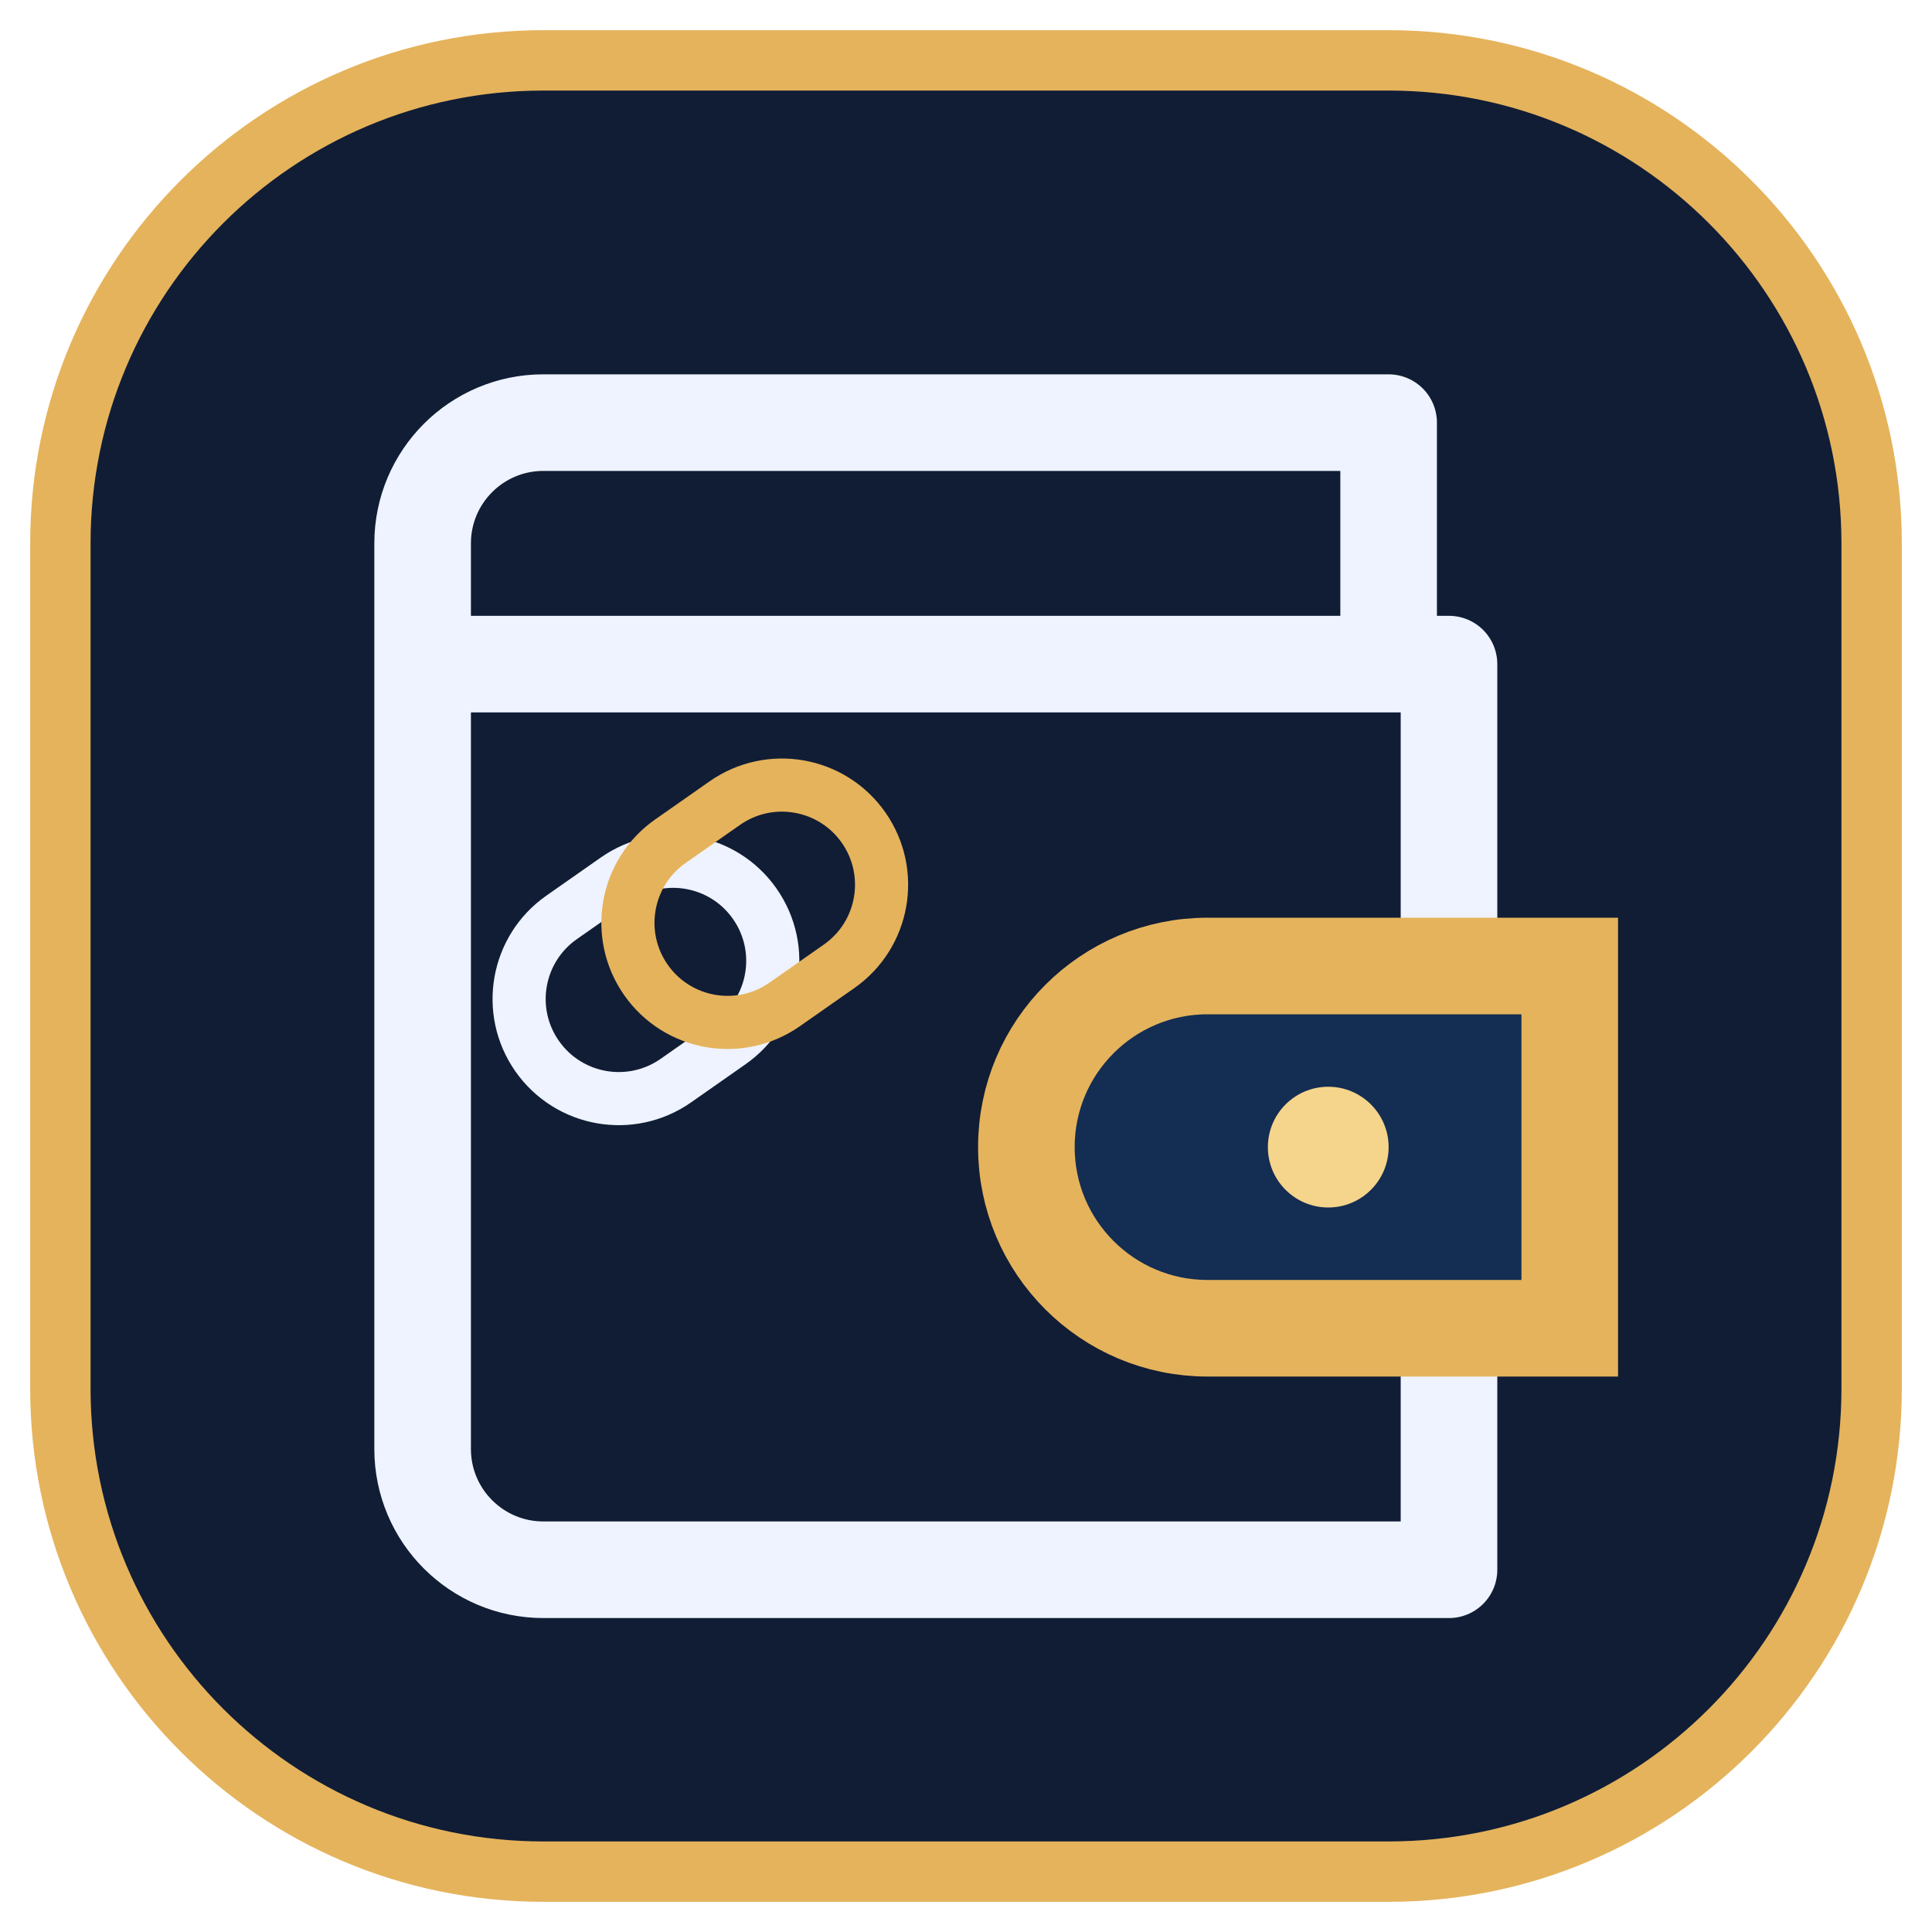
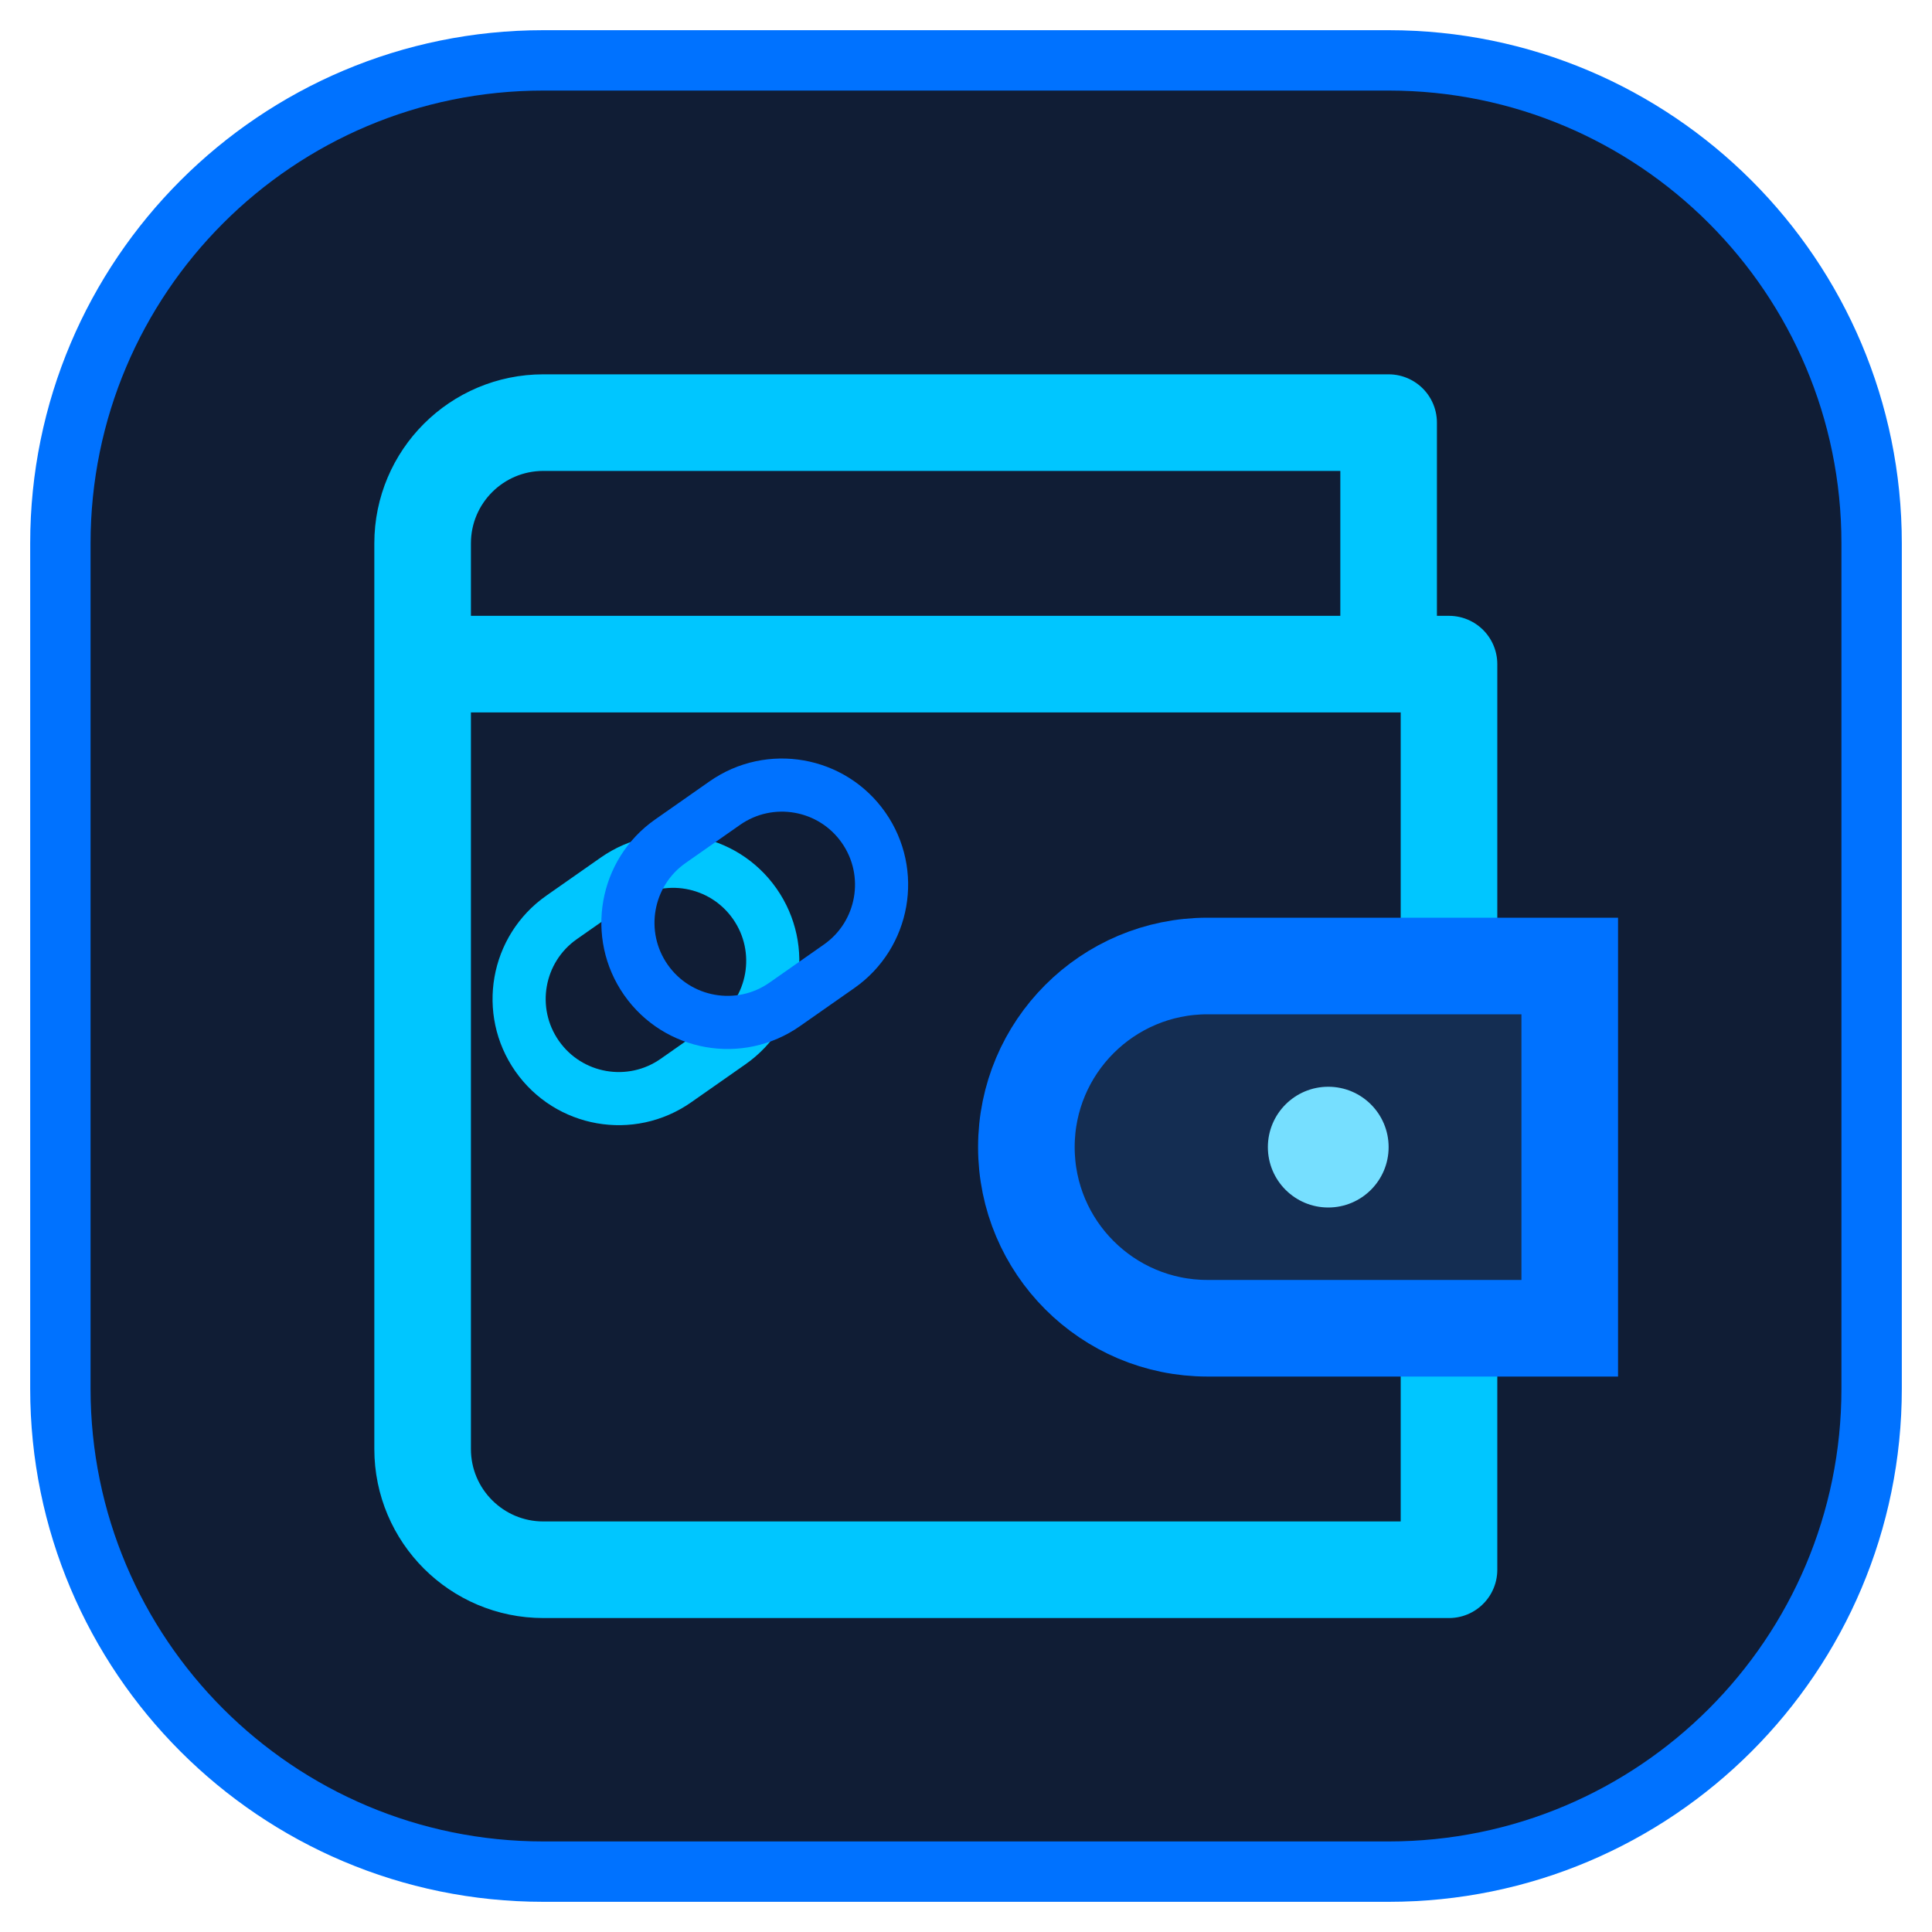
<svg xmlns="http://www.w3.org/2000/svg" viewBox="0 0 32 32" role="img" aria-labelledby="title">
-   <rect x="1" y="1" width="30" height="30" rx="8" fill="#101d35" stroke="#e5b35c" stroke-width="1" />
-   <path d="M7 11V9a2 2 0 0 1 2-2h14v4M7 11h17v15H9a2 2 0 0 1-2-2Z" fill="none" stroke="#eef3ff" stroke-width="1.6" stroke-linejoin="round" />
-   <path d="M20 16h6v6h-6a3 3 0 0 1 0-6Z" fill="#142d52" stroke="#e5b35c" stroke-width="1.6" />
-   <circle cx="22" cy="19" r="1" fill="#f5d48b" />
+   <rect x="1" y="1" width="30" height="30" rx="8" fill="#101d35" stroke="#0072ff" stroke-width="1" />
+   <path d="M7 11V9a2 2 0 0 1 2-2h14v4M7 11h17v15H9a2 2 0 0 1-2-2Z" fill="none" stroke="#00c6ff" stroke-width="1.6" stroke-linejoin="round" />
+   <path d="M20 16h6v6h-6a3 3 0 0 1 0-6Z" fill="#142d52" stroke="#0072ff" stroke-width="1.6" />
+   <circle cx="22" cy="19" r="1" fill="#76dfff" />
  <g transform="translate(5 9) scale(.55)">
    <g transform="rotate(-35 12 12)" fill="none" stroke-width="1.6">
-       <rect x="6" y="9" width="8" height="6" rx="3" stroke="#eef3ff" />
-       <rect x="10" y="9" width="8" height="6" rx="3" stroke="#e5b35c" />
+       <rect x="6" y="9" width="8" height="6" rx="3" stroke="#00c6ff" />
+       <rect x="10" y="9" width="8" height="6" rx="3" stroke="#0072ff" />
    </g>
  </g>
</svg>
